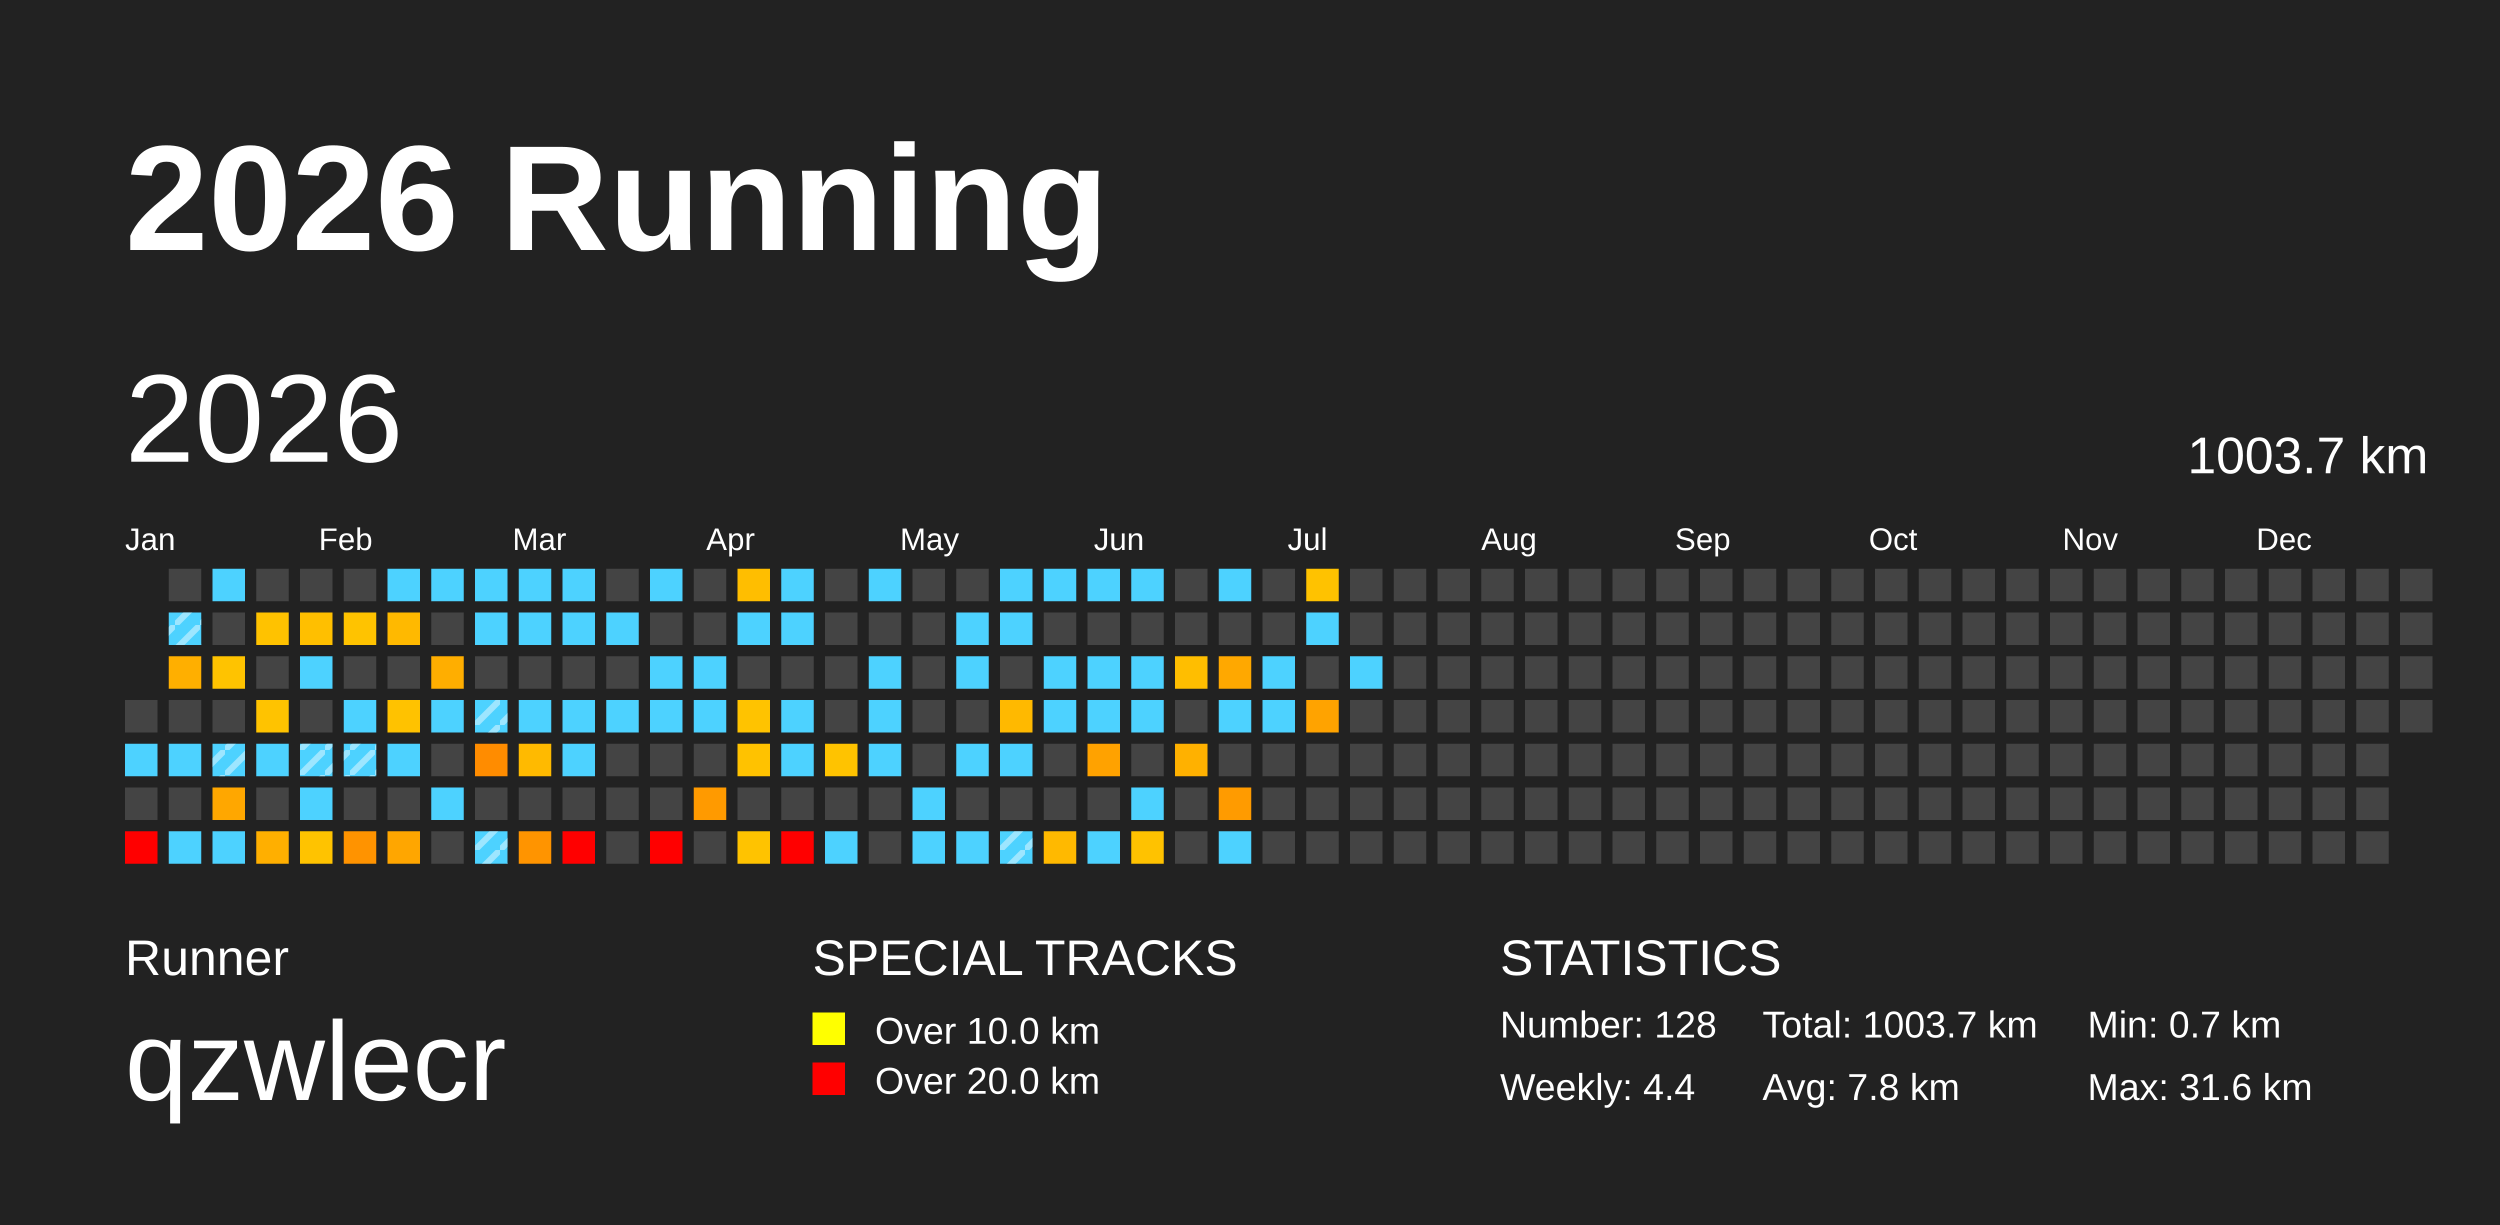
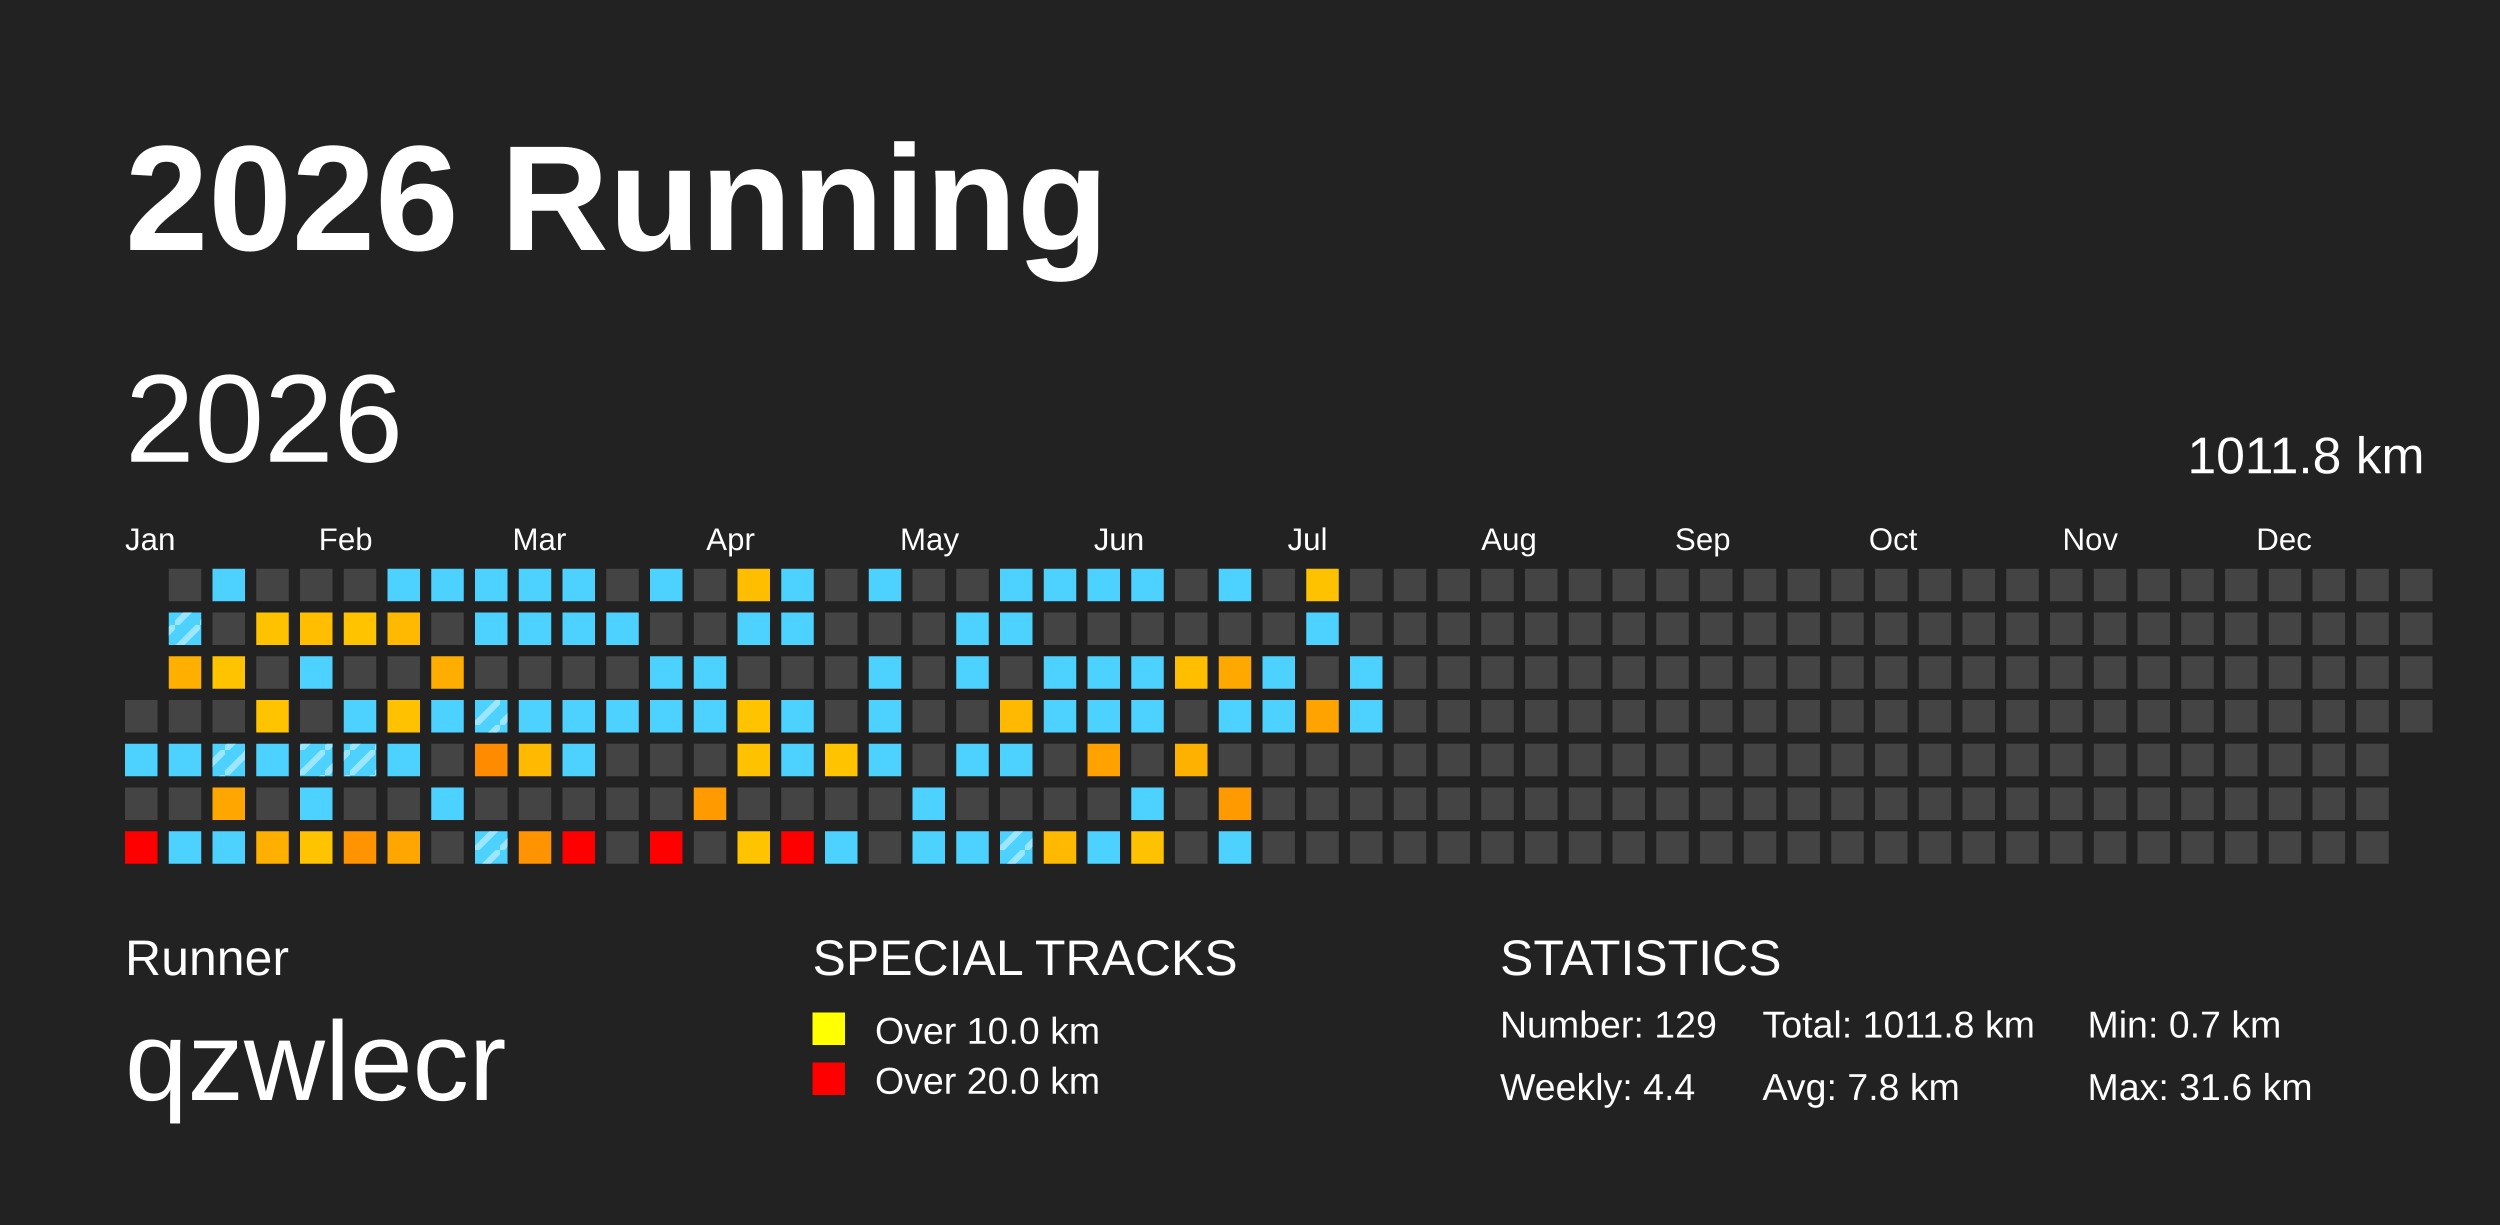
<svg xmlns="http://www.w3.org/2000/svg" baseProfile="full" height="98mm" version="1.1" viewBox="0,0,200,98" width="200mm">
  <defs>
    <pattern height="2" id="indoor-stripe" patternUnits="userSpaceOnUse" width="2">
      <line stroke="white" stroke-opacity="0.45" stroke-width="0.5" x1="0" x2="2" y1="2" y2="0" />
    </pattern>
  </defs>
  <rect fill="#222222" height="98" width="200" x="0" y="0" />
  <text fill="#FFFFFF" style="font-size:12px; font-family:Arial; font-weight:bold;" x="10" y="20">2026 Running</text>
  <text fill="#FFFFFF" style="font-size:4px; font-family:Arial" x="10" y="78">Runner</text>
  <text fill="#FFFFFF" style="font-size:9px; font-family:Arial" x="10" y="88">qzwlecr</text>
  <text fill="#FFFFFF" style="font-size:4px; font-family:Arial" x="65" y="78">SPECIAL TRACKS</text>
  <rect fill="yellow" height="2.6" width="2.6" x="65" y="81" />
  <text fill="#FFFFFF" style="font-size:3px; font-family:Arial" x="70" y="83.5">Over 10.0 km</text>
  <rect fill="red" height="2.6" width="2.6" x="65" y="85" />
  <text fill="#FFFFFF" style="font-size:3px; font-family:Arial" x="70" y="87.5">Over 20.0 km</text>
  <text fill="#FFFFFF" style="font-size:4px; font-family:Arial" x="120" y="78">STATISTICS</text>
-   <text fill="#FFFFFF" style="font-size:3px; font-family:Arial" x="120" y="83">Number: 128</text>
+   <text fill="#FFFFFF" style="font-size:3px; font-family:Arial" x="120" y="83">Number: 129</text>
  <text fill="#FFFFFF" style="font-size:3px; font-family:Arial" x="120" y="88">Weekly: 4.4</text>
-   <text fill="#FFFFFF" style="font-size:3px; font-family:Arial" x="141" y="83">Total: 1003.7 km</text>
+   <text fill="#FFFFFF" style="font-size:3px; font-family:Arial" x="141" y="83">Total: 1011.8 km</text>
  <text fill="#FFFFFF" style="font-size:3px; font-family:Arial" x="141" y="88">Avg: 7.8 km</text>
  <text fill="#FFFFFF" style="font-size:3px; font-family:Arial" x="167" y="83">Min: 0.7 km</text>
  <text fill="#FFFFFF" style="font-size:3px; font-family:Arial" x="167" y="88">Max: 31.6 km</text>
  <text dominant-baseline="hanging" fill="#FFFFFF" style="font-size:10.0px; font-family:Arial;" x="10" y="30">2026</text>
-   <text dominant-baseline="hanging" fill="#FFFFFF" style="font-size:4.125px; font-family:Arial;" x="175" y="35">1003.7 km</text>
+   <text dominant-baseline="hanging" fill="#FFFFFF" style="font-size:4.125px; font-family:Arial;" x="175" y="35">1011.8 km</text>
  <text fill="#FFFFFF" style="font-size:2.5px; font-family:Arial" x="10.0" y="44">Jan</text>
  <text fill="#FFFFFF" style="font-size:2.5px; font-family:Arial" x="25.5" y="44">Feb</text>
  <text fill="#FFFFFF" style="font-size:2.5px; font-family:Arial" x="41.0" y="44">Mar</text>
  <text fill="#FFFFFF" style="font-size:2.5px; font-family:Arial" x="56.5" y="44">Apr</text>
  <text fill="#FFFFFF" style="font-size:2.5px; font-family:Arial" x="72.0" y="44">May</text>
  <text fill="#FFFFFF" style="font-size:2.5px; font-family:Arial" x="87.5" y="44">Jun</text>
  <text fill="#FFFFFF" style="font-size:2.5px; font-family:Arial" x="103.0" y="44">Jul</text>
  <text fill="#FFFFFF" style="font-size:2.5px; font-family:Arial" x="118.5" y="44">Aug</text>
  <text fill="#FFFFFF" style="font-size:2.5px; font-family:Arial" x="134.0" y="44">Sep</text>
  <text fill="#FFFFFF" style="font-size:2.5px; font-family:Arial" x="149.5" y="44">Oct</text>
  <text fill="#FFFFFF" style="font-size:2.5px; font-family:Arial" x="165.0" y="44">Nov</text>
  <text fill="#FFFFFF" style="font-size:2.5px; font-family:Arial" x="180.5" y="44">Dec</text>
  <rect fill="#444444" height="2.6" width="2.6" x="10.0" y="56.0" />
  <rect fill="#4dd2ff" height="2.6" width="2.6" x="10.0" y="59.5" />
  <rect fill="#444444" height="2.6" width="2.6" x="10.0" y="63.0" />
  <rect fill="red" height="2.6" width="2.6" x="10.0" y="66.5" />
  <rect fill="#444444" height="2.6" width="2.6" x="13.5" y="45.5" />
  <rect fill="#4dd2ff" height="2.6" width="2.6" x="13.5" y="49.0" />
  <rect fill="url(#indoor-stripe)" height="2.6" style="pointer-events: none;" width="2.6" x="13.5" y="49.0" />
  <rect fill="#ffaf00" height="2.6" width="2.6" x="13.5" y="52.5" />
  <rect fill="#444444" height="2.6" width="2.6" x="13.5" y="56.0" />
  <rect fill="#4dd2ff" height="2.6" width="2.6" x="13.5" y="59.5" />
  <rect fill="#444444" height="2.6" width="2.6" x="13.5" y="63.0" />
  <rect fill="#4dd2ff" height="2.6" width="2.6" x="13.5" y="66.5" />
  <rect fill="#4dd2ff" height="2.6" width="2.6" x="17.0" y="45.5" />
  <rect fill="#444444" height="2.6" width="2.6" x="17.0" y="49.0" />
  <rect fill="#ffc300" height="2.6" width="2.6" x="17.0" y="52.5" />
  <rect fill="#444444" height="2.6" width="2.6" x="17.0" y="56.0" />
  <rect fill="#4dd2ff" height="2.6" width="2.6" x="17.0" y="59.5" />
  <rect fill="url(#indoor-stripe)" height="2.6" style="pointer-events: none;" width="2.6" x="17.0" y="59.5" />
  <rect fill="#ffa700" height="2.6" width="2.6" x="17.0" y="63.0" />
  <rect fill="#4dd2ff" height="2.6" width="2.6" x="17.0" y="66.5" />
  <rect fill="#444444" height="2.6" width="2.6" x="20.5" y="45.5" />
  <rect fill="#ffc200" height="2.6" width="2.6" x="20.5" y="49.0" />
  <rect fill="#444444" height="2.6" width="2.6" x="20.5" y="52.5" />
  <rect fill="#ffc300" height="2.6" width="2.6" x="20.5" y="56.0" />
  <rect fill="#4dd2ff" height="2.6" width="2.6" x="20.5" y="59.5" />
  <rect fill="#444444" height="2.6" width="2.6" x="20.5" y="63.0" />
  <rect fill="#ffaf00" height="2.6" width="2.6" x="20.5" y="66.5" />
  <rect fill="#444444" height="2.6" width="2.6" x="24.0" y="45.5" />
  <rect fill="#ffbf00" height="2.6" width="2.6" x="24.0" y="49.0" />
  <rect fill="#4dd2ff" height="2.6" width="2.6" x="24.0" y="52.5" />
  <rect fill="#444444" height="2.6" width="2.6" x="24.0" y="56.0" />
  <rect fill="#4dd2ff" height="2.6" width="2.6" x="24.0" y="59.5" />
  <rect fill="url(#indoor-stripe)" height="2.6" style="pointer-events: none;" width="2.6" x="24.0" y="59.5" />
  <rect fill="#4dd2ff" height="2.6" width="2.6" x="24.0" y="63.0" />
  <rect fill="#ffc300" height="2.6" width="2.6" x="24.0" y="66.5" />
  <rect fill="#444444" height="2.6" width="2.6" x="27.5" y="45.5" />
  <rect fill="#ffc300" height="2.6" width="2.6" x="27.5" y="49.0" />
  <rect fill="#444444" height="2.6" width="2.6" x="27.5" y="52.5" />
  <rect fill="#4dd2ff" height="2.6" width="2.6" x="27.5" y="56.0" />
  <rect fill="#4dd2ff" height="2.6" width="2.6" x="27.5" y="59.5" />
  <rect fill="url(#indoor-stripe)" height="2.6" style="pointer-events: none;" width="2.6" x="27.5" y="59.5" />
  <rect fill="#444444" height="2.6" width="2.6" x="27.5" y="63.0" />
  <rect fill="#ff9300" height="2.6" width="2.6" x="27.5" y="66.5" />
  <rect fill="#4dd2ff" height="2.6" width="2.6" x="31.0" y="45.5" />
  <rect fill="#ffb900" height="2.6" width="2.6" x="31.0" y="49.0" />
  <rect fill="#444444" height="2.6" width="2.6" x="31.0" y="52.5" />
  <rect fill="#ffc200" height="2.6" width="2.6" x="31.0" y="56.0" />
  <rect fill="#4dd2ff" height="2.6" width="2.6" x="31.0" y="59.5" />
  <rect fill="#444444" height="2.6" width="2.6" x="31.0" y="63.0" />
  <rect fill="#ffa600" height="2.6" width="2.6" x="31.0" y="66.5" />
  <rect fill="#4dd2ff" height="2.6" width="2.6" x="34.5" y="45.5" />
  <rect fill="#444444" height="2.6" width="2.6" x="34.5" y="49.0" />
  <rect fill="#ffae00" height="2.6" width="2.6" x="34.5" y="52.5" />
  <rect fill="#4dd2ff" height="2.6" width="2.6" x="34.5" y="56.0" />
  <rect fill="#444444" height="2.6" width="2.6" x="34.5" y="59.5" />
  <rect fill="#4dd2ff" height="2.6" width="2.6" x="34.5" y="63.0" />
  <rect fill="#444444" height="2.6" width="2.6" x="34.5" y="66.5" />
  <rect fill="#4dd2ff" height="2.6" width="2.6" x="38.0" y="45.5" />
  <rect fill="#4dd2ff" height="2.6" width="2.6" x="38.0" y="49.0" />
  <rect fill="#444444" height="2.6" width="2.6" x="38.0" y="52.5" />
  <rect fill="#4dd2ff" height="2.6" width="2.6" x="38.0" y="56.0" />
  <rect fill="url(#indoor-stripe)" height="2.6" style="pointer-events: none;" width="2.6" x="38.0" y="56.0" />
  <rect fill="#ff8c00" height="2.6" width="2.6" x="38.0" y="59.5" />
  <rect fill="#444444" height="2.6" width="2.6" x="38.0" y="63.0" />
  <rect fill="#4dd2ff" height="2.6" width="2.6" x="38.0" y="66.5" />
  <rect fill="url(#indoor-stripe)" height="2.6" style="pointer-events: none;" width="2.6" x="38.0" y="66.5" />
  <rect fill="#4dd2ff" height="2.6" width="2.6" x="41.5" y="45.5" />
  <rect fill="#4dd2ff" height="2.6" width="2.6" x="41.5" y="49.0" />
  <rect fill="#444444" height="2.6" width="2.6" x="41.5" y="52.5" />
  <rect fill="#4dd2ff" height="2.6" width="2.6" x="41.5" y="56.0" />
  <rect fill="#ffba00" height="2.6" width="2.6" x="41.5" y="59.5" />
  <rect fill="#444444" height="2.6" width="2.6" x="41.5" y="63.0" />
  <rect fill="#ff9400" height="2.6" width="2.6" x="41.5" y="66.5" />
  <rect fill="#4dd2ff" height="2.6" width="2.6" x="45.0" y="45.5" />
  <rect fill="#4dd2ff" height="2.6" width="2.6" x="45.0" y="49.0" />
  <rect fill="#444444" height="2.6" width="2.6" x="45.0" y="52.5" />
  <rect fill="#4dd2ff" height="2.6" width="2.6" x="45.0" y="56.0" />
  <rect fill="#4dd2ff" height="2.6" width="2.6" x="45.0" y="59.5" />
  <rect fill="#444444" height="2.6" width="2.6" x="45.0" y="63.0" />
  <rect fill="red" height="2.6" width="2.6" x="45.0" y="66.5" />
  <rect fill="#444444" height="2.6" width="2.6" x="48.5" y="45.5" />
  <rect fill="#4dd2ff" height="2.6" width="2.6" x="48.5" y="49.0" />
  <rect fill="#444444" height="2.6" width="2.6" x="48.5" y="52.5" />
  <rect fill="#4dd2ff" height="2.6" width="2.6" x="48.5" y="56.0" />
  <rect fill="#444444" height="2.6" width="2.6" x="48.5" y="59.5" />
  <rect fill="#444444" height="2.6" width="2.6" x="48.5" y="63.0" />
  <rect fill="#444444" height="2.6" width="2.6" x="48.5" y="66.5" />
  <rect fill="#4dd2ff" height="2.6" width="2.6" x="52.0" y="45.5" />
  <rect fill="#444444" height="2.6" width="2.6" x="52.0" y="49.0" />
  <rect fill="#4dd2ff" height="2.6" width="2.6" x="52.0" y="52.5" />
  <rect fill="#4dd2ff" height="2.6" width="2.6" x="52.0" y="56.0" />
  <rect fill="#444444" height="2.6" width="2.6" x="52.0" y="59.5" />
  <rect fill="#444444" height="2.6" width="2.6" x="52.0" y="63.0" />
  <rect fill="red" height="2.6" width="2.6" x="52.0" y="66.5" />
  <rect fill="#444444" height="2.6" width="2.6" x="55.5" y="45.5" />
  <rect fill="#444444" height="2.6" width="2.6" x="55.5" y="49.0" />
  <rect fill="#4dd2ff" height="2.6" width="2.6" x="55.5" y="52.5" />
  <rect fill="#4dd2ff" height="2.6" width="2.6" x="55.5" y="56.0" />
  <rect fill="#444444" height="2.6" width="2.6" x="55.5" y="59.5" />
  <rect fill="#ff9a00" height="2.6" width="2.6" x="55.5" y="63.0" />
  <rect fill="#444444" height="2.6" width="2.6" x="55.5" y="66.5" />
  <rect fill="#ffbe00" height="2.6" width="2.6" x="59.0" y="45.5" />
  <rect fill="#4dd2ff" height="2.6" width="2.6" x="59.0" y="49.0" />
  <rect fill="#444444" height="2.6" width="2.6" x="59.0" y="52.5" />
  <rect fill="#ffc300" height="2.6" width="2.6" x="59.0" y="56.0" />
  <rect fill="#ffc200" height="2.6" width="2.6" x="59.0" y="59.5" />
  <rect fill="#444444" height="2.6" width="2.6" x="59.0" y="63.0" />
  <rect fill="#ffc300" height="2.6" width="2.6" x="59.0" y="66.5" />
  <rect fill="#4dd2ff" height="2.6" width="2.6" x="62.5" y="45.5" />
  <rect fill="#4dd2ff" height="2.6" width="2.6" x="62.5" y="49.0" />
  <rect fill="#444444" height="2.6" width="2.6" x="62.5" y="52.5" />
  <rect fill="#4dd2ff" height="2.6" width="2.6" x="62.5" y="56.0" />
  <rect fill="#4dd2ff" height="2.6" width="2.6" x="62.5" y="59.5" />
  <rect fill="#444444" height="2.6" width="2.6" x="62.5" y="63.0" />
  <rect fill="red" height="2.6" width="2.6" x="62.5" y="66.5" />
  <rect fill="#444444" height="2.6" width="2.6" x="66.0" y="45.5" />
  <rect fill="#444444" height="2.6" width="2.6" x="66.0" y="49.0" />
  <rect fill="#444444" height="2.6" width="2.6" x="66.0" y="52.5" />
  <rect fill="#444444" height="2.6" width="2.6" x="66.0" y="56.0" />
  <rect fill="#ffc300" height="2.6" width="2.6" x="66.0" y="59.5" />
  <rect fill="#444444" height="2.6" width="2.6" x="66.0" y="63.0" />
  <rect fill="#4dd2ff" height="2.6" width="2.6" x="66.0" y="66.5" />
  <rect fill="#4dd2ff" height="2.6" width="2.6" x="69.5" y="45.5" />
  <rect fill="#444444" height="2.6" width="2.6" x="69.5" y="49.0" />
  <rect fill="#4dd2ff" height="2.6" width="2.6" x="69.5" y="52.5" />
  <rect fill="#4dd2ff" height="2.6" width="2.6" x="69.5" y="56.0" />
  <rect fill="#4dd2ff" height="2.6" width="2.6" x="69.5" y="59.5" />
  <rect fill="#444444" height="2.6" width="2.6" x="69.5" y="63.0" />
  <rect fill="#444444" height="2.6" width="2.6" x="69.5" y="66.5" />
  <rect fill="#444444" height="2.6" width="2.6" x="73.0" y="45.5" />
  <rect fill="#444444" height="2.6" width="2.6" x="73.0" y="49.0" />
  <rect fill="#444444" height="2.6" width="2.6" x="73.0" y="52.5" />
  <rect fill="#444444" height="2.6" width="2.6" x="73.0" y="56.0" />
  <rect fill="#444444" height="2.6" width="2.6" x="73.0" y="59.5" />
  <rect fill="#4dd2ff" height="2.6" width="2.6" x="73.0" y="63.0" />
  <rect fill="#4dd2ff" height="2.6" width="2.6" x="73.0" y="66.5" />
  <rect fill="#444444" height="2.6" width="2.6" x="76.5" y="45.5" />
  <rect fill="#4dd2ff" height="2.6" width="2.6" x="76.5" y="49.0" />
  <rect fill="#4dd2ff" height="2.6" width="2.6" x="76.5" y="52.5" />
  <rect fill="#444444" height="2.6" width="2.6" x="76.5" y="56.0" />
  <rect fill="#4dd2ff" height="2.6" width="2.6" x="76.5" y="59.5" />
  <rect fill="#444444" height="2.6" width="2.6" x="76.5" y="63.0" />
  <rect fill="#4dd2ff" height="2.6" width="2.6" x="76.5" y="66.5" />
  <rect fill="#4dd2ff" height="2.6" width="2.6" x="80.0" y="45.5" />
  <rect fill="#4dd2ff" height="2.6" width="2.6" x="80.0" y="49.0" />
  <rect fill="#444444" height="2.6" width="2.6" x="80.0" y="52.5" />
  <rect fill="#ffb900" height="2.6" width="2.6" x="80.0" y="56.0" />
  <rect fill="#4dd2ff" height="2.6" width="2.6" x="80.0" y="59.5" />
  <rect fill="#444444" height="2.6" width="2.6" x="80.0" y="63.0" />
  <rect fill="#4dd2ff" height="2.6" width="2.6" x="80.0" y="66.5" />
  <rect fill="url(#indoor-stripe)" height="2.6" style="pointer-events: none;" width="2.6" x="80.0" y="66.5" />
  <rect fill="#4dd2ff" height="2.6" width="2.6" x="83.5" y="45.5" />
  <rect fill="#444444" height="2.6" width="2.6" x="83.5" y="49.0" />
  <rect fill="#4dd2ff" height="2.6" width="2.6" x="83.5" y="52.5" />
  <rect fill="#4dd2ff" height="2.6" width="2.6" x="83.5" y="56.0" />
  <rect fill="#444444" height="2.6" width="2.6" x="83.5" y="59.5" />
  <rect fill="#444444" height="2.6" width="2.6" x="83.5" y="63.0" />
  <rect fill="#ffb900" height="2.6" width="2.6" x="83.5" y="66.5" />
  <rect fill="#4dd2ff" height="2.6" width="2.6" x="87.0" y="45.5" />
  <rect fill="#444444" height="2.6" width="2.6" x="87.0" y="49.0" />
  <rect fill="#4dd2ff" height="2.6" width="2.6" x="87.0" y="52.5" />
  <rect fill="#4dd2ff" height="2.6" width="2.6" x="87.0" y="56.0" />
  <rect fill="#ffa200" height="2.6" width="2.6" x="87.0" y="59.5" />
  <rect fill="#444444" height="2.6" width="2.6" x="87.0" y="63.0" />
  <rect fill="#4dd2ff" height="2.6" width="2.6" x="87.0" y="66.5" />
  <rect fill="#4dd2ff" height="2.6" width="2.6" x="90.5" y="45.5" />
  <rect fill="#444444" height="2.6" width="2.6" x="90.5" y="49.0" />
  <rect fill="#4dd2ff" height="2.6" width="2.6" x="90.5" y="52.5" />
  <rect fill="#4dd2ff" height="2.6" width="2.6" x="90.5" y="56.0" />
  <rect fill="#444444" height="2.6" width="2.6" x="90.5" y="59.5" />
  <rect fill="#4dd2ff" height="2.6" width="2.6" x="90.5" y="63.0" />
  <rect fill="#ffc200" height="2.6" width="2.6" x="90.5" y="66.5" />
  <rect fill="#444444" height="2.6" width="2.6" x="94.0" y="45.5" />
  <rect fill="#444444" height="2.6" width="2.6" x="94.0" y="49.0" />
  <rect fill="#ffbe00" height="2.6" width="2.6" x="94.0" y="52.5" />
  <rect fill="#444444" height="2.6" width="2.6" x="94.0" y="56.0" />
  <rect fill="#ffb100" height="2.6" width="2.6" x="94.0" y="59.5" />
  <rect fill="#444444" height="2.6" width="2.6" x="94.0" y="63.0" />
  <rect fill="#444444" height="2.6" width="2.6" x="94.0" y="66.5" />
  <rect fill="#4dd2ff" height="2.6" width="2.6" x="97.5" y="45.5" />
  <rect fill="#444444" height="2.6" width="2.6" x="97.5" y="49.0" />
  <rect fill="#ffa800" height="2.6" width="2.6" x="97.5" y="52.5" />
  <rect fill="#4dd2ff" height="2.6" width="2.6" x="97.5" y="56.0" />
  <rect fill="#444444" height="2.6" width="2.6" x="97.5" y="59.5" />
  <rect fill="#ff9b00" height="2.6" width="2.6" x="97.5" y="63.0" />
  <rect fill="#4dd2ff" height="2.6" width="2.6" x="97.5" y="66.5" />
  <rect fill="#444444" height="2.6" width="2.6" x="101.0" y="45.5" />
  <rect fill="#444444" height="2.6" width="2.6" x="101.0" y="49.0" />
  <rect fill="#4dd2ff" height="2.6" width="2.6" x="101.0" y="52.5" />
  <rect fill="#4dd2ff" height="2.6" width="2.6" x="101.0" y="56.0" />
  <rect fill="#444444" height="2.6" width="2.6" x="101.0" y="59.5" />
  <rect fill="#444444" height="2.6" width="2.6" x="101.0" y="63.0" />
  <rect fill="#444444" height="2.6" width="2.6" x="101.0" y="66.5" />
  <rect fill="#ffc200" height="2.6" width="2.6" x="104.5" y="45.5" />
  <rect fill="#4dd2ff" height="2.6" width="2.6" x="104.5" y="49.0" />
  <rect fill="#444444" height="2.6" width="2.6" x="104.5" y="52.5" />
  <rect fill="#ffa300" height="2.6" width="2.6" x="104.5" y="56.0" />
  <rect fill="#444444" height="2.6" width="2.6" x="104.5" y="59.5" />
  <rect fill="#444444" height="2.6" width="2.6" x="104.5" y="63.0" />
  <rect fill="#444444" height="2.6" width="2.6" x="104.5" y="66.5" />
  <rect fill="#444444" height="2.6" width="2.6" x="108.0" y="45.5" />
  <rect fill="#444444" height="2.6" width="2.6" x="108.0" y="49.0" />
  <rect fill="#4dd2ff" height="2.6" width="2.6" x="108.0" y="52.5" />
-   <rect fill="#444444" height="2.6" width="2.6" x="108.0" y="56.0" />
+   <rect fill="#4dd2ff" height="2.6" width="2.6" x="108.0" y="56.0" />
  <rect fill="#444444" height="2.6" width="2.6" x="108.0" y="59.5" />
  <rect fill="#444444" height="2.6" width="2.6" x="108.0" y="63.0" />
  <rect fill="#444444" height="2.6" width="2.6" x="108.0" y="66.5" />
  <rect fill="#444444" height="2.6" width="2.6" x="111.5" y="45.5" />
  <rect fill="#444444" height="2.6" width="2.6" x="111.5" y="49.0" />
  <rect fill="#444444" height="2.6" width="2.6" x="111.5" y="52.5" />
  <rect fill="#444444" height="2.6" width="2.6" x="111.5" y="56.0" />
  <rect fill="#444444" height="2.6" width="2.6" x="111.5" y="59.5" />
  <rect fill="#444444" height="2.6" width="2.6" x="111.5" y="63.0" />
  <rect fill="#444444" height="2.6" width="2.6" x="111.5" y="66.5" />
  <rect fill="#444444" height="2.6" width="2.6" x="115.0" y="45.5" />
  <rect fill="#444444" height="2.6" width="2.6" x="115.0" y="49.0" />
  <rect fill="#444444" height="2.6" width="2.6" x="115.0" y="52.5" />
  <rect fill="#444444" height="2.6" width="2.6" x="115.0" y="56.0" />
  <rect fill="#444444" height="2.6" width="2.6" x="115.0" y="59.5" />
  <rect fill="#444444" height="2.6" width="2.6" x="115.0" y="63.0" />
  <rect fill="#444444" height="2.6" width="2.6" x="115.0" y="66.5" />
  <rect fill="#444444" height="2.6" width="2.6" x="118.5" y="45.5" />
  <rect fill="#444444" height="2.6" width="2.6" x="118.5" y="49.0" />
  <rect fill="#444444" height="2.6" width="2.6" x="118.5" y="52.5" />
  <rect fill="#444444" height="2.6" width="2.6" x="118.5" y="56.0" />
  <rect fill="#444444" height="2.6" width="2.6" x="118.5" y="59.5" />
  <rect fill="#444444" height="2.6" width="2.6" x="118.5" y="63.0" />
  <rect fill="#444444" height="2.6" width="2.6" x="118.5" y="66.5" />
  <rect fill="#444444" height="2.6" width="2.6" x="122.0" y="45.5" />
  <rect fill="#444444" height="2.6" width="2.6" x="122.0" y="49.0" />
  <rect fill="#444444" height="2.6" width="2.6" x="122.0" y="52.5" />
  <rect fill="#444444" height="2.6" width="2.6" x="122.0" y="56.0" />
  <rect fill="#444444" height="2.6" width="2.6" x="122.0" y="59.5" />
  <rect fill="#444444" height="2.6" width="2.6" x="122.0" y="63.0" />
  <rect fill="#444444" height="2.6" width="2.6" x="122.0" y="66.5" />
  <rect fill="#444444" height="2.6" width="2.6" x="125.5" y="45.5" />
  <rect fill="#444444" height="2.6" width="2.6" x="125.5" y="49.0" />
  <rect fill="#444444" height="2.6" width="2.6" x="125.5" y="52.5" />
  <rect fill="#444444" height="2.6" width="2.6" x="125.5" y="56.0" />
  <rect fill="#444444" height="2.6" width="2.6" x="125.5" y="59.5" />
  <rect fill="#444444" height="2.6" width="2.6" x="125.5" y="63.0" />
  <rect fill="#444444" height="2.6" width="2.6" x="125.5" y="66.5" />
  <rect fill="#444444" height="2.6" width="2.6" x="129.0" y="45.5" />
  <rect fill="#444444" height="2.6" width="2.6" x="129.0" y="49.0" />
  <rect fill="#444444" height="2.6" width="2.6" x="129.0" y="52.5" />
  <rect fill="#444444" height="2.6" width="2.6" x="129.0" y="56.0" />
  <rect fill="#444444" height="2.6" width="2.6" x="129.0" y="59.5" />
  <rect fill="#444444" height="2.6" width="2.6" x="129.0" y="63.0" />
  <rect fill="#444444" height="2.6" width="2.6" x="129.0" y="66.5" />
  <rect fill="#444444" height="2.6" width="2.6" x="132.5" y="45.5" />
  <rect fill="#444444" height="2.6" width="2.6" x="132.5" y="49.0" />
  <rect fill="#444444" height="2.6" width="2.6" x="132.5" y="52.5" />
  <rect fill="#444444" height="2.6" width="2.6" x="132.5" y="56.0" />
  <rect fill="#444444" height="2.6" width="2.6" x="132.5" y="59.5" />
  <rect fill="#444444" height="2.6" width="2.6" x="132.5" y="63.0" />
  <rect fill="#444444" height="2.6" width="2.6" x="132.5" y="66.5" />
  <rect fill="#444444" height="2.6" width="2.6" x="136.0" y="45.5" />
  <rect fill="#444444" height="2.6" width="2.6" x="136.0" y="49.0" />
  <rect fill="#444444" height="2.6" width="2.6" x="136.0" y="52.5" />
  <rect fill="#444444" height="2.6" width="2.6" x="136.0" y="56.0" />
  <rect fill="#444444" height="2.6" width="2.6" x="136.0" y="59.5" />
  <rect fill="#444444" height="2.6" width="2.6" x="136.0" y="63.0" />
  <rect fill="#444444" height="2.6" width="2.6" x="136.0" y="66.5" />
  <rect fill="#444444" height="2.6" width="2.6" x="139.5" y="45.5" />
  <rect fill="#444444" height="2.6" width="2.6" x="139.5" y="49.0" />
  <rect fill="#444444" height="2.6" width="2.6" x="139.5" y="52.5" />
  <rect fill="#444444" height="2.6" width="2.6" x="139.5" y="56.0" />
  <rect fill="#444444" height="2.6" width="2.6" x="139.5" y="59.5" />
  <rect fill="#444444" height="2.6" width="2.6" x="139.5" y="63.0" />
  <rect fill="#444444" height="2.6" width="2.6" x="139.5" y="66.5" />
  <rect fill="#444444" height="2.6" width="2.6" x="143.0" y="45.5" />
  <rect fill="#444444" height="2.6" width="2.6" x="143.0" y="49.0" />
  <rect fill="#444444" height="2.6" width="2.6" x="143.0" y="52.5" />
  <rect fill="#444444" height="2.6" width="2.6" x="143.0" y="56.0" />
  <rect fill="#444444" height="2.6" width="2.6" x="143.0" y="59.5" />
  <rect fill="#444444" height="2.6" width="2.6" x="143.0" y="63.0" />
  <rect fill="#444444" height="2.6" width="2.6" x="143.0" y="66.5" />
  <rect fill="#444444" height="2.6" width="2.6" x="146.5" y="45.5" />
  <rect fill="#444444" height="2.6" width="2.6" x="146.5" y="49.0" />
  <rect fill="#444444" height="2.6" width="2.6" x="146.5" y="52.5" />
  <rect fill="#444444" height="2.6" width="2.6" x="146.5" y="56.0" />
  <rect fill="#444444" height="2.6" width="2.6" x="146.5" y="59.5" />
  <rect fill="#444444" height="2.6" width="2.6" x="146.5" y="63.0" />
  <rect fill="#444444" height="2.6" width="2.6" x="146.5" y="66.5" />
  <rect fill="#444444" height="2.6" width="2.6" x="150.0" y="45.5" />
  <rect fill="#444444" height="2.6" width="2.6" x="150.0" y="49.0" />
  <rect fill="#444444" height="2.6" width="2.6" x="150.0" y="52.5" />
  <rect fill="#444444" height="2.6" width="2.6" x="150.0" y="56.0" />
  <rect fill="#444444" height="2.6" width="2.6" x="150.0" y="59.5" />
  <rect fill="#444444" height="2.6" width="2.6" x="150.0" y="63.0" />
  <rect fill="#444444" height="2.6" width="2.6" x="150.0" y="66.5" />
  <rect fill="#444444" height="2.6" width="2.6" x="153.5" y="45.5" />
  <rect fill="#444444" height="2.6" width="2.6" x="153.5" y="49.0" />
  <rect fill="#444444" height="2.6" width="2.6" x="153.5" y="52.5" />
  <rect fill="#444444" height="2.6" width="2.6" x="153.5" y="56.0" />
  <rect fill="#444444" height="2.6" width="2.6" x="153.5" y="59.5" />
  <rect fill="#444444" height="2.6" width="2.6" x="153.5" y="63.0" />
  <rect fill="#444444" height="2.6" width="2.6" x="153.5" y="66.5" />
  <rect fill="#444444" height="2.6" width="2.6" x="157.0" y="45.5" />
  <rect fill="#444444" height="2.6" width="2.6" x="157.0" y="49.0" />
  <rect fill="#444444" height="2.6" width="2.6" x="157.0" y="52.5" />
  <rect fill="#444444" height="2.6" width="2.6" x="157.0" y="56.0" />
  <rect fill="#444444" height="2.6" width="2.6" x="157.0" y="59.5" />
  <rect fill="#444444" height="2.6" width="2.6" x="157.0" y="63.0" />
  <rect fill="#444444" height="2.6" width="2.6" x="157.0" y="66.5" />
  <rect fill="#444444" height="2.6" width="2.6" x="160.5" y="45.5" />
  <rect fill="#444444" height="2.6" width="2.6" x="160.5" y="49.0" />
  <rect fill="#444444" height="2.6" width="2.6" x="160.5" y="52.5" />
  <rect fill="#444444" height="2.6" width="2.6" x="160.5" y="56.0" />
  <rect fill="#444444" height="2.6" width="2.6" x="160.5" y="59.5" />
  <rect fill="#444444" height="2.6" width="2.6" x="160.5" y="63.0" />
  <rect fill="#444444" height="2.6" width="2.6" x="160.5" y="66.5" />
  <rect fill="#444444" height="2.6" width="2.6" x="164.0" y="45.5" />
  <rect fill="#444444" height="2.6" width="2.6" x="164.0" y="49.0" />
  <rect fill="#444444" height="2.6" width="2.6" x="164.0" y="52.5" />
  <rect fill="#444444" height="2.6" width="2.6" x="164.0" y="56.0" />
  <rect fill="#444444" height="2.6" width="2.6" x="164.0" y="59.5" />
  <rect fill="#444444" height="2.6" width="2.6" x="164.0" y="63.0" />
  <rect fill="#444444" height="2.6" width="2.6" x="164.0" y="66.5" />
  <rect fill="#444444" height="2.6" width="2.6" x="167.5" y="45.5" />
  <rect fill="#444444" height="2.6" width="2.6" x="167.5" y="49.0" />
  <rect fill="#444444" height="2.6" width="2.6" x="167.5" y="52.5" />
  <rect fill="#444444" height="2.6" width="2.6" x="167.5" y="56.0" />
  <rect fill="#444444" height="2.6" width="2.6" x="167.5" y="59.5" />
  <rect fill="#444444" height="2.6" width="2.6" x="167.5" y="63.0" />
  <rect fill="#444444" height="2.6" width="2.6" x="167.5" y="66.5" />
  <rect fill="#444444" height="2.6" width="2.6" x="171.0" y="45.5" />
  <rect fill="#444444" height="2.6" width="2.6" x="171.0" y="49.0" />
  <rect fill="#444444" height="2.6" width="2.6" x="171.0" y="52.5" />
  <rect fill="#444444" height="2.6" width="2.6" x="171.0" y="56.0" />
  <rect fill="#444444" height="2.6" width="2.6" x="171.0" y="59.5" />
  <rect fill="#444444" height="2.6" width="2.6" x="171.0" y="63.0" />
  <rect fill="#444444" height="2.6" width="2.6" x="171.0" y="66.5" />
  <rect fill="#444444" height="2.6" width="2.6" x="174.5" y="45.5" />
  <rect fill="#444444" height="2.6" width="2.6" x="174.5" y="49.0" />
  <rect fill="#444444" height="2.6" width="2.6" x="174.5" y="52.5" />
  <rect fill="#444444" height="2.6" width="2.6" x="174.5" y="56.0" />
  <rect fill="#444444" height="2.6" width="2.6" x="174.5" y="59.5" />
  <rect fill="#444444" height="2.6" width="2.6" x="174.5" y="63.0" />
  <rect fill="#444444" height="2.6" width="2.6" x="174.5" y="66.5" />
  <rect fill="#444444" height="2.6" width="2.6" x="178.0" y="45.5" />
  <rect fill="#444444" height="2.6" width="2.6" x="178.0" y="49.0" />
  <rect fill="#444444" height="2.6" width="2.6" x="178.0" y="52.5" />
  <rect fill="#444444" height="2.6" width="2.6" x="178.0" y="56.0" />
  <rect fill="#444444" height="2.6" width="2.6" x="178.0" y="59.5" />
  <rect fill="#444444" height="2.6" width="2.6" x="178.0" y="63.0" />
  <rect fill="#444444" height="2.6" width="2.6" x="178.0" y="66.5" />
  <rect fill="#444444" height="2.6" width="2.6" x="181.5" y="45.5" />
  <rect fill="#444444" height="2.6" width="2.6" x="181.5" y="49.0" />
  <rect fill="#444444" height="2.6" width="2.6" x="181.5" y="52.5" />
  <rect fill="#444444" height="2.6" width="2.6" x="181.5" y="56.0" />
  <rect fill="#444444" height="2.6" width="2.6" x="181.5" y="59.5" />
  <rect fill="#444444" height="2.6" width="2.6" x="181.5" y="63.0" />
  <rect fill="#444444" height="2.6" width="2.6" x="181.5" y="66.5" />
  <rect fill="#444444" height="2.6" width="2.6" x="185.0" y="45.5" />
  <rect fill="#444444" height="2.6" width="2.6" x="185.0" y="49.0" />
  <rect fill="#444444" height="2.6" width="2.6" x="185.0" y="52.5" />
  <rect fill="#444444" height="2.6" width="2.6" x="185.0" y="56.0" />
  <rect fill="#444444" height="2.6" width="2.6" x="185.0" y="59.5" />
  <rect fill="#444444" height="2.6" width="2.6" x="185.0" y="63.0" />
  <rect fill="#444444" height="2.6" width="2.6" x="185.0" y="66.5" />
  <rect fill="#444444" height="2.6" width="2.6" x="188.5" y="45.5" />
  <rect fill="#444444" height="2.6" width="2.6" x="188.5" y="49.0" />
  <rect fill="#444444" height="2.6" width="2.6" x="188.5" y="52.5" />
  <rect fill="#444444" height="2.6" width="2.6" x="188.5" y="56.0" />
  <rect fill="#444444" height="2.6" width="2.6" x="188.5" y="59.5" />
  <rect fill="#444444" height="2.6" width="2.6" x="188.5" y="63.0" />
  <rect fill="#444444" height="2.6" width="2.6" x="188.5" y="66.5" />
  <rect fill="#444444" height="2.6" width="2.6" x="192.0" y="45.5" />
  <rect fill="#444444" height="2.6" width="2.6" x="192.0" y="49.0" />
  <rect fill="#444444" height="2.6" width="2.6" x="192.0" y="52.5" />
  <rect fill="#444444" height="2.6" width="2.6" x="192.0" y="56.0" />
</svg>
